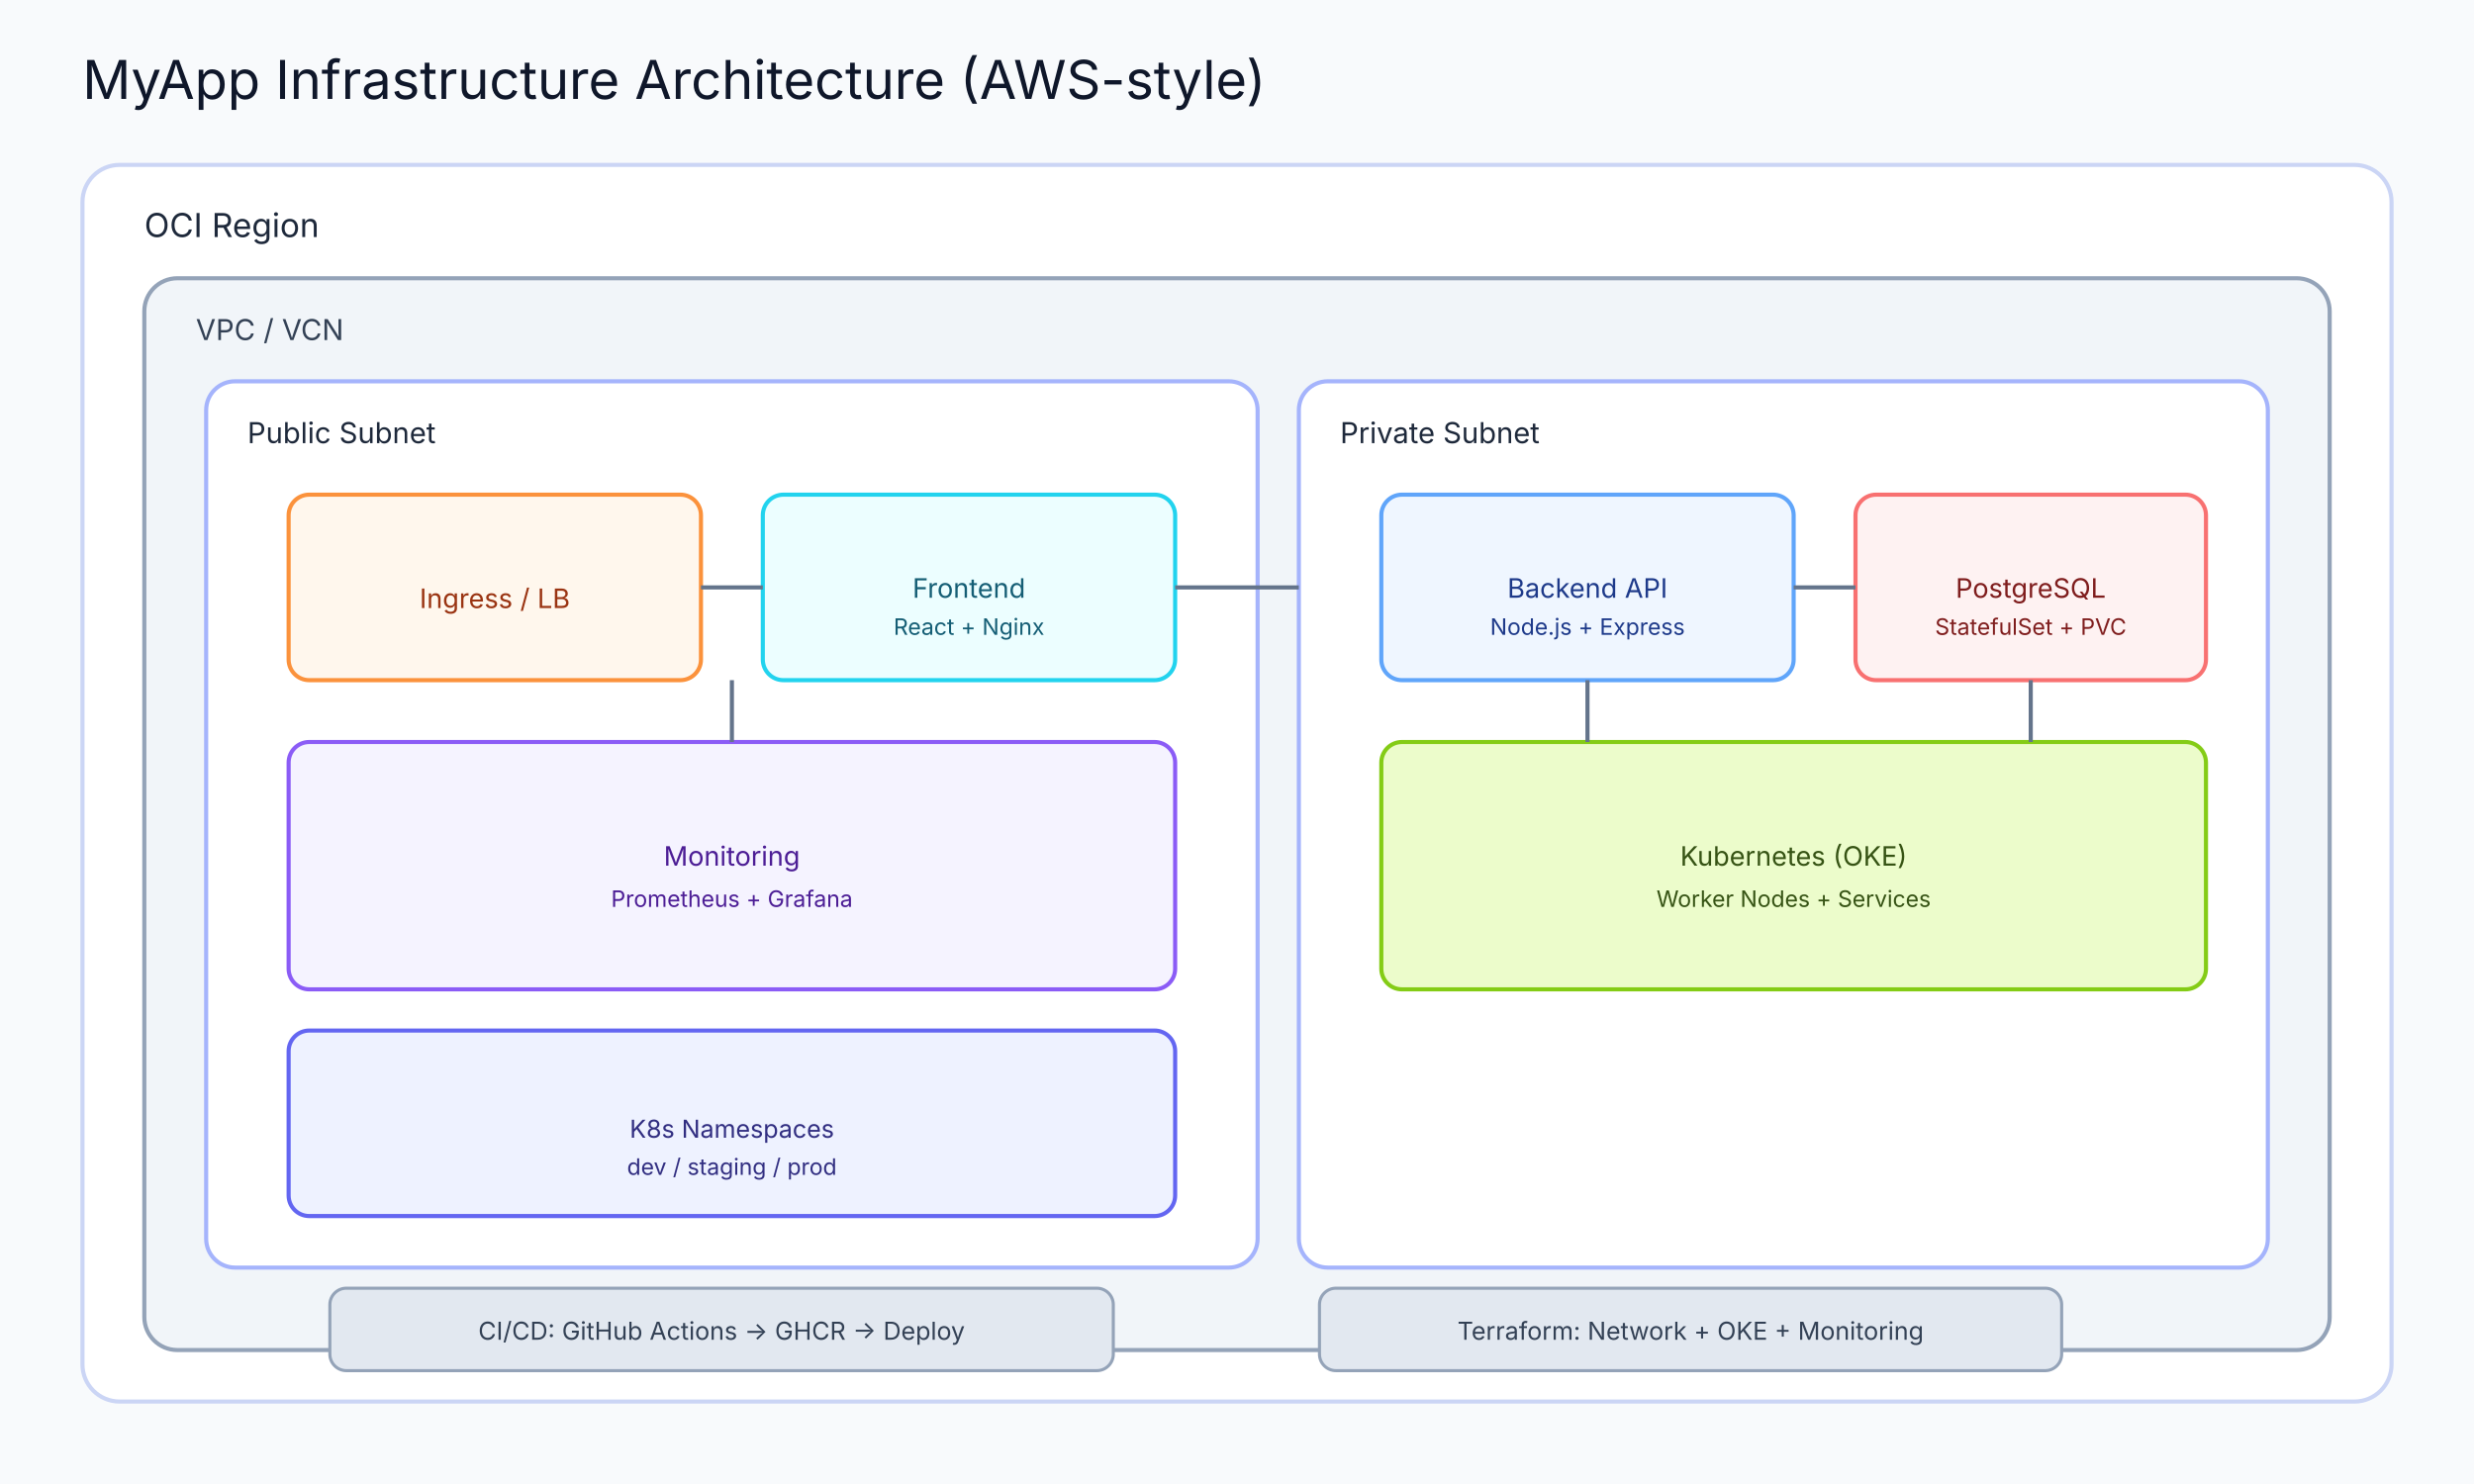
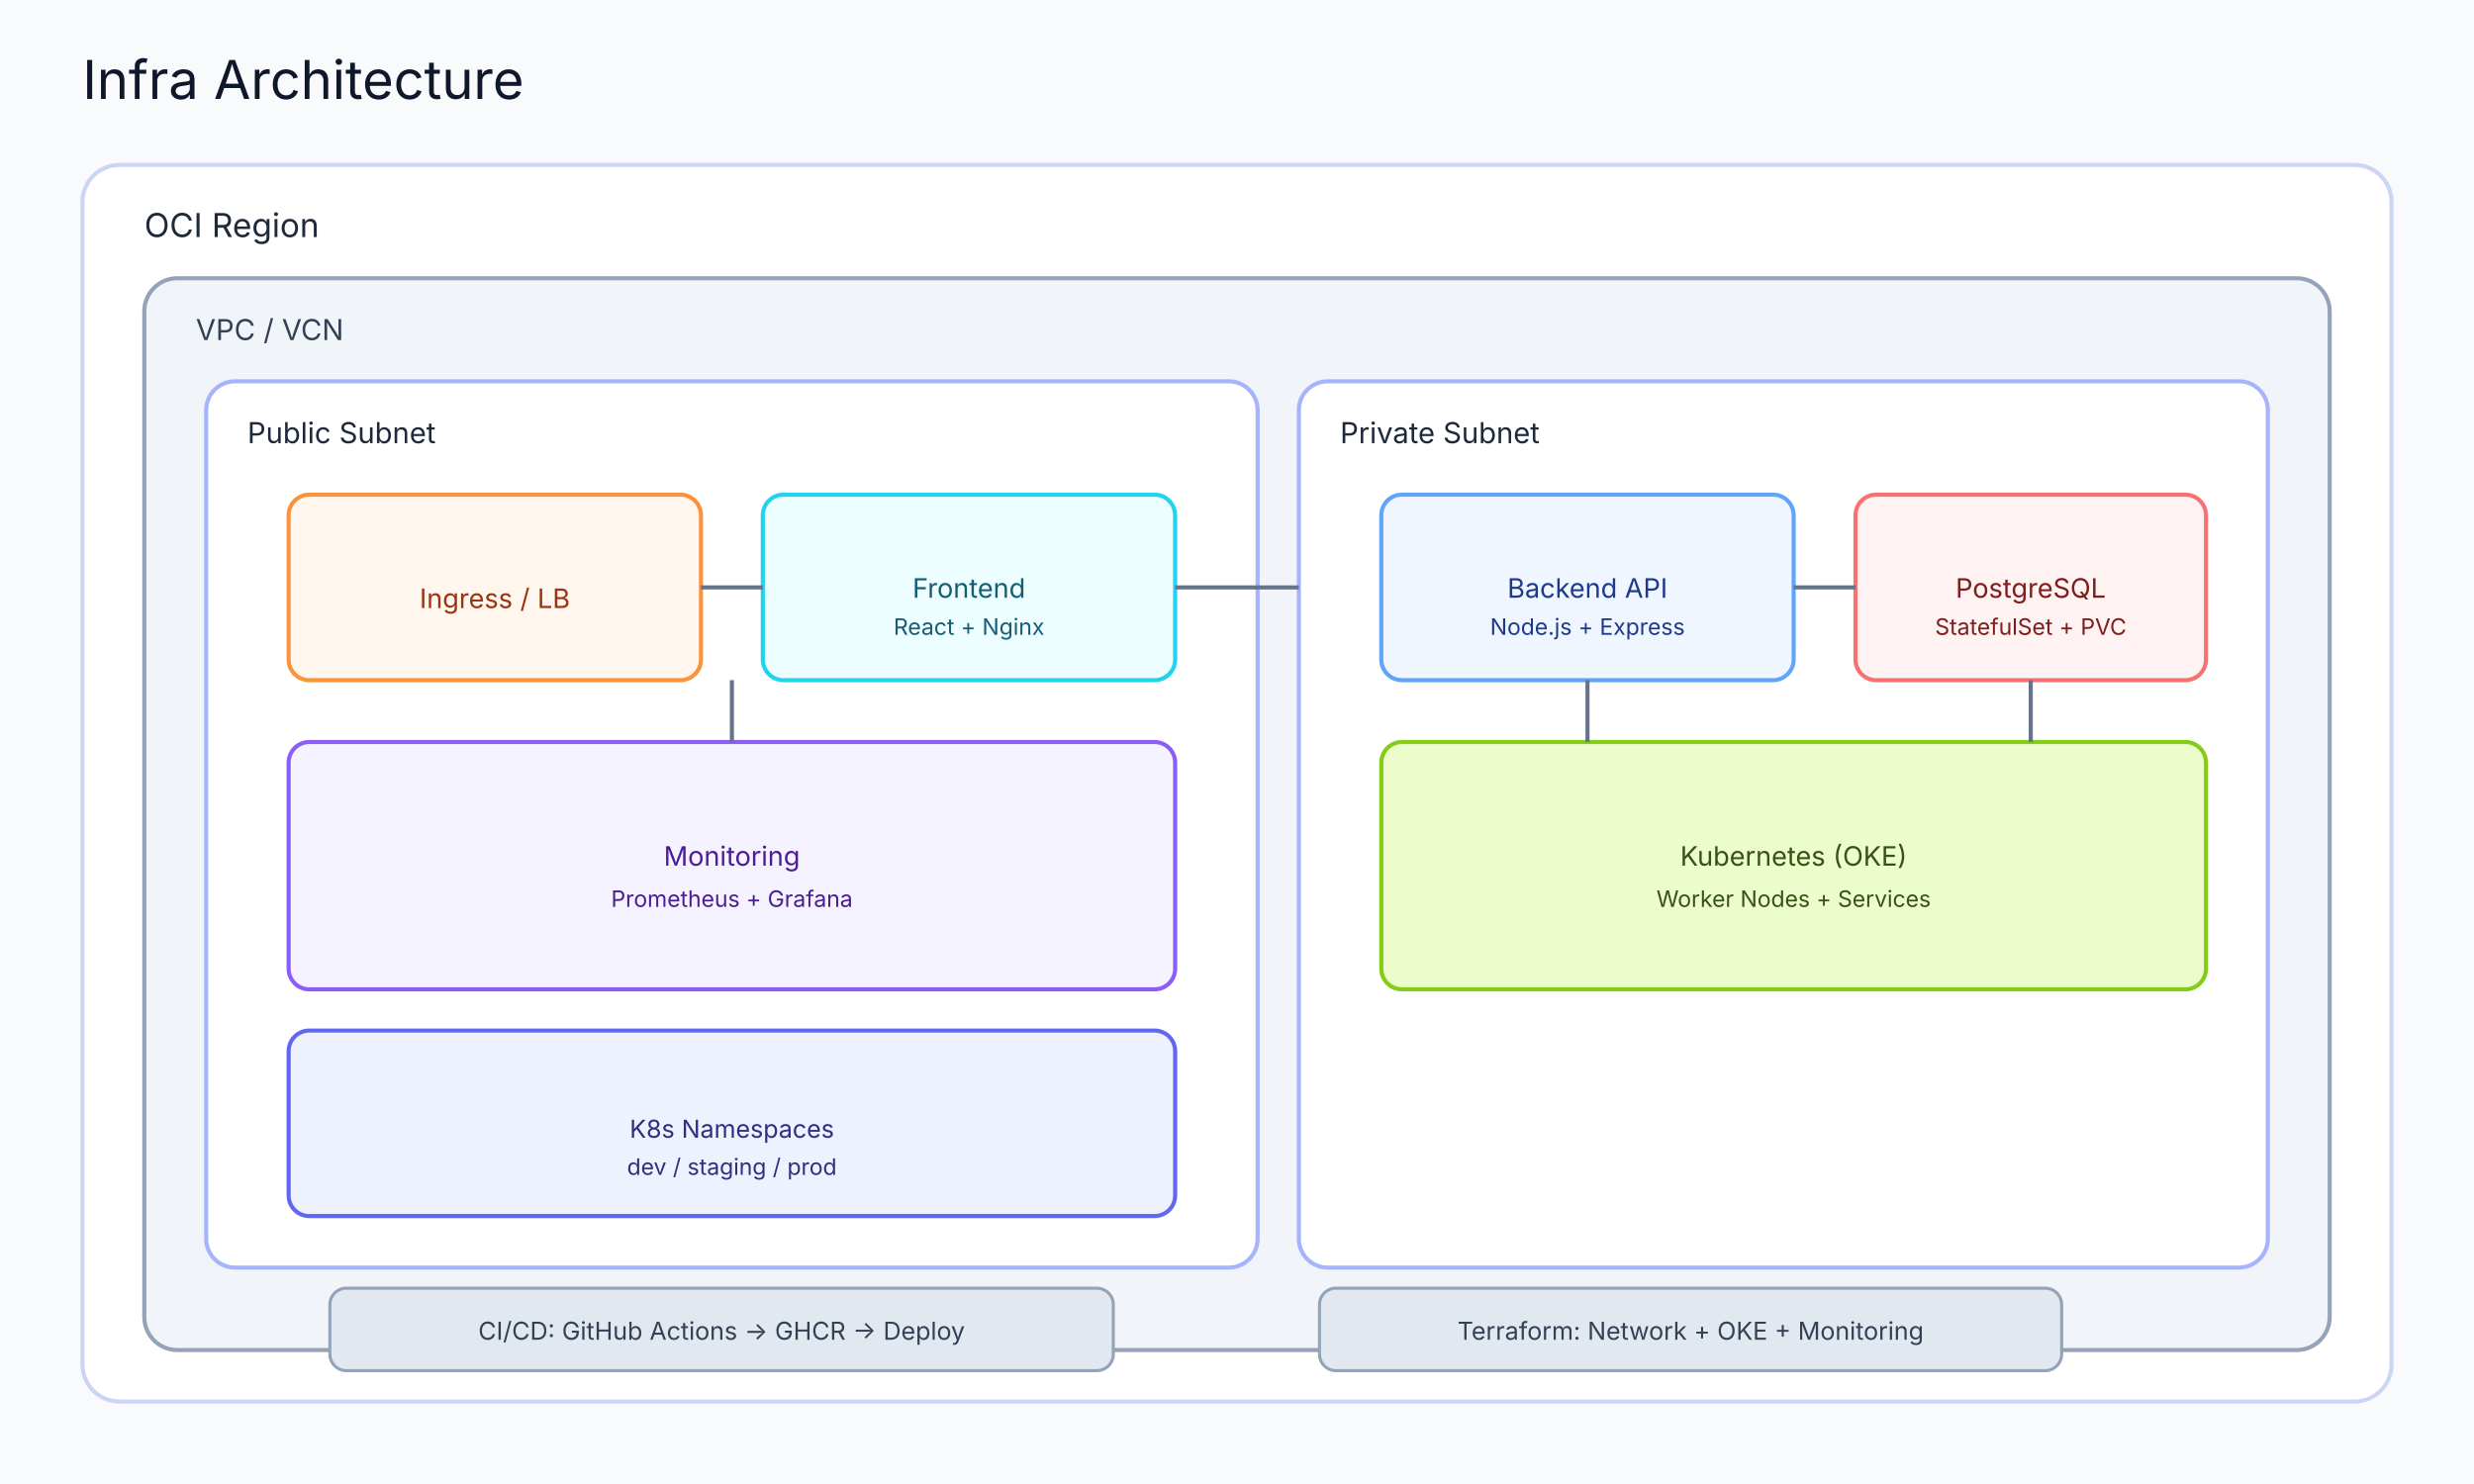
<svg xmlns="http://www.w3.org/2000/svg" width="1200" height="720" viewBox="0 0 1200 720">
  <rect width="1200" height="720" fill="#f8fafc" />
-   <text x="40" y="48" fill="#0f172a" font-size="26" font-family="Inter, Arial, sans-serif">MyApp Infrastructure Architecture (AWS-style)</text>
+   <text x="40" y="48" fill="#0f172a" font-size="26" font-family="Inter, Arial, sans-serif"> Infra Architecture </text>
  <rect x="40" y="80" width="1120" height="600" rx="18" fill="#ffffff" stroke="#cbd5f5" stroke-width="2" />
  <text x="70" y="115" fill="#1e293b" font-size="16" font-family="Inter, Arial, sans-serif">OCI Region</text>
  <rect x="70" y="135" width="1060" height="520" rx="16" fill="#f1f5f9" stroke="#94a3b8" stroke-width="2" />
  <text x="95" y="165" fill="#334155" font-size="14" font-family="Inter, Arial, sans-serif">VPC / VCN</text>
  <rect x="100" y="185" width="510" height="430" rx="14" fill="#ffffff" stroke="#a5b4fc" stroke-width="2" />
  <text x="120" y="215" fill="#1e293b" font-size="14" font-family="Inter, Arial, sans-serif">Public Subnet</text>
  <rect x="140" y="240" width="200" height="90" rx="10" fill="#fff7ed" stroke="#fb923c" stroke-width="2" />
  <text x="240" y="295" fill="#9a3412" font-size="13" text-anchor="middle" font-family="Inter, Arial, sans-serif">Ingress / LB</text>
  <rect x="370" y="240" width="200" height="90" rx="10" fill="#ecfeff" stroke="#22d3ee" stroke-width="2" />
  <text x="470" y="290" fill="#155e75" font-size="13" text-anchor="middle" font-family="Inter, Arial, sans-serif">Frontend</text>
  <text x="470" y="308" fill="#155e75" font-size="11" text-anchor="middle" font-family="Inter, Arial, sans-serif">React + Nginx</text>
  <rect x="140" y="360" width="430" height="120" rx="10" fill="#f5f3ff" stroke="#8b5cf6" stroke-width="2" />
  <text x="355" y="420" fill="#4c1d95" font-size="13" text-anchor="middle" font-family="Inter, Arial, sans-serif">Monitoring</text>
  <text x="355" y="440" fill="#4c1d95" font-size="11" text-anchor="middle" font-family="Inter, Arial, sans-serif">Prometheus + Grafana</text>
  <rect x="140" y="500" width="430" height="90" rx="10" fill="#eef2ff" stroke="#6366f1" stroke-width="2" />
  <text x="355" y="552" fill="#312e81" font-size="12" text-anchor="middle" font-family="Inter, Arial, sans-serif">K8s Namespaces</text>
  <text x="355" y="570" fill="#312e81" font-size="11" text-anchor="middle" font-family="Inter, Arial, sans-serif">dev / staging / prod</text>
  <rect x="630" y="185" width="470" height="430" rx="14" fill="#ffffff" stroke="#a5b4fc" stroke-width="2" />
  <text x="650" y="215" fill="#1e293b" font-size="14" font-family="Inter, Arial, sans-serif">Private Subnet</text>
  <rect x="670" y="240" width="200" height="90" rx="10" fill="#eff6ff" stroke="#60a5fa" stroke-width="2" />
  <text x="770" y="290" fill="#1e3a8a" font-size="13" text-anchor="middle" font-family="Inter, Arial, sans-serif">Backend API</text>
  <text x="770" y="308" fill="#1e3a8a" font-size="11" text-anchor="middle" font-family="Inter, Arial, sans-serif">Node.js + Express</text>
  <rect x="900" y="240" width="170" height="90" rx="10" fill="#fef2f2" stroke="#f87171" stroke-width="2" />
  <text x="985" y="290" fill="#7f1d1d" font-size="13" text-anchor="middle" font-family="Inter, Arial, sans-serif">PostgreSQL</text>
  <text x="985" y="308" fill="#7f1d1d" font-size="11" text-anchor="middle" font-family="Inter, Arial, sans-serif">StatefulSet + PVC</text>
  <rect x="670" y="360" width="400" height="120" rx="10" fill="#ecfccb" stroke="#84cc16" stroke-width="2" />
  <text x="870" y="420" fill="#365314" font-size="13" text-anchor="middle" font-family="Inter, Arial, sans-serif">Kubernetes (OKE)</text>
  <text x="870" y="440" fill="#365314" font-size="11" text-anchor="middle" font-family="Inter, Arial, sans-serif">Worker Nodes + Services</text>
  <rect x="160" y="625" width="380" height="40" rx="8" fill="#e2e8f0" stroke="#94a3b8" stroke-width="1.5" />
  <text x="350" y="650" fill="#334155" font-size="12" text-anchor="middle" font-family="Inter, Arial, sans-serif">CI/CD: GitHub Actions → GHCR → Deploy</text>
  <rect x="640" y="625" width="360" height="40" rx="8" fill="#e2e8f0" stroke="#94a3b8" stroke-width="1.5" />
  <text x="820" y="650" fill="#334155" font-size="12" text-anchor="middle" font-family="Inter, Arial, sans-serif">Terraform: Network + OKE + Monitoring</text>
  <line x1="340" y1="285" x2="370" y2="285" stroke="#64748b" stroke-width="2" />
  <line x1="570" y1="285" x2="630" y2="285" stroke="#64748b" stroke-width="2" />
  <line x1="870" y1="285" x2="900" y2="285" stroke="#64748b" stroke-width="2" />
  <line x1="770" y1="330" x2="770" y2="360" stroke="#64748b" stroke-width="2" />
  <line x1="985" y1="330" x2="985" y2="360" stroke="#64748b" stroke-width="2" />
  <line x1="355" y1="330" x2="355" y2="360" stroke="#64748b" stroke-width="2" />
</svg>
